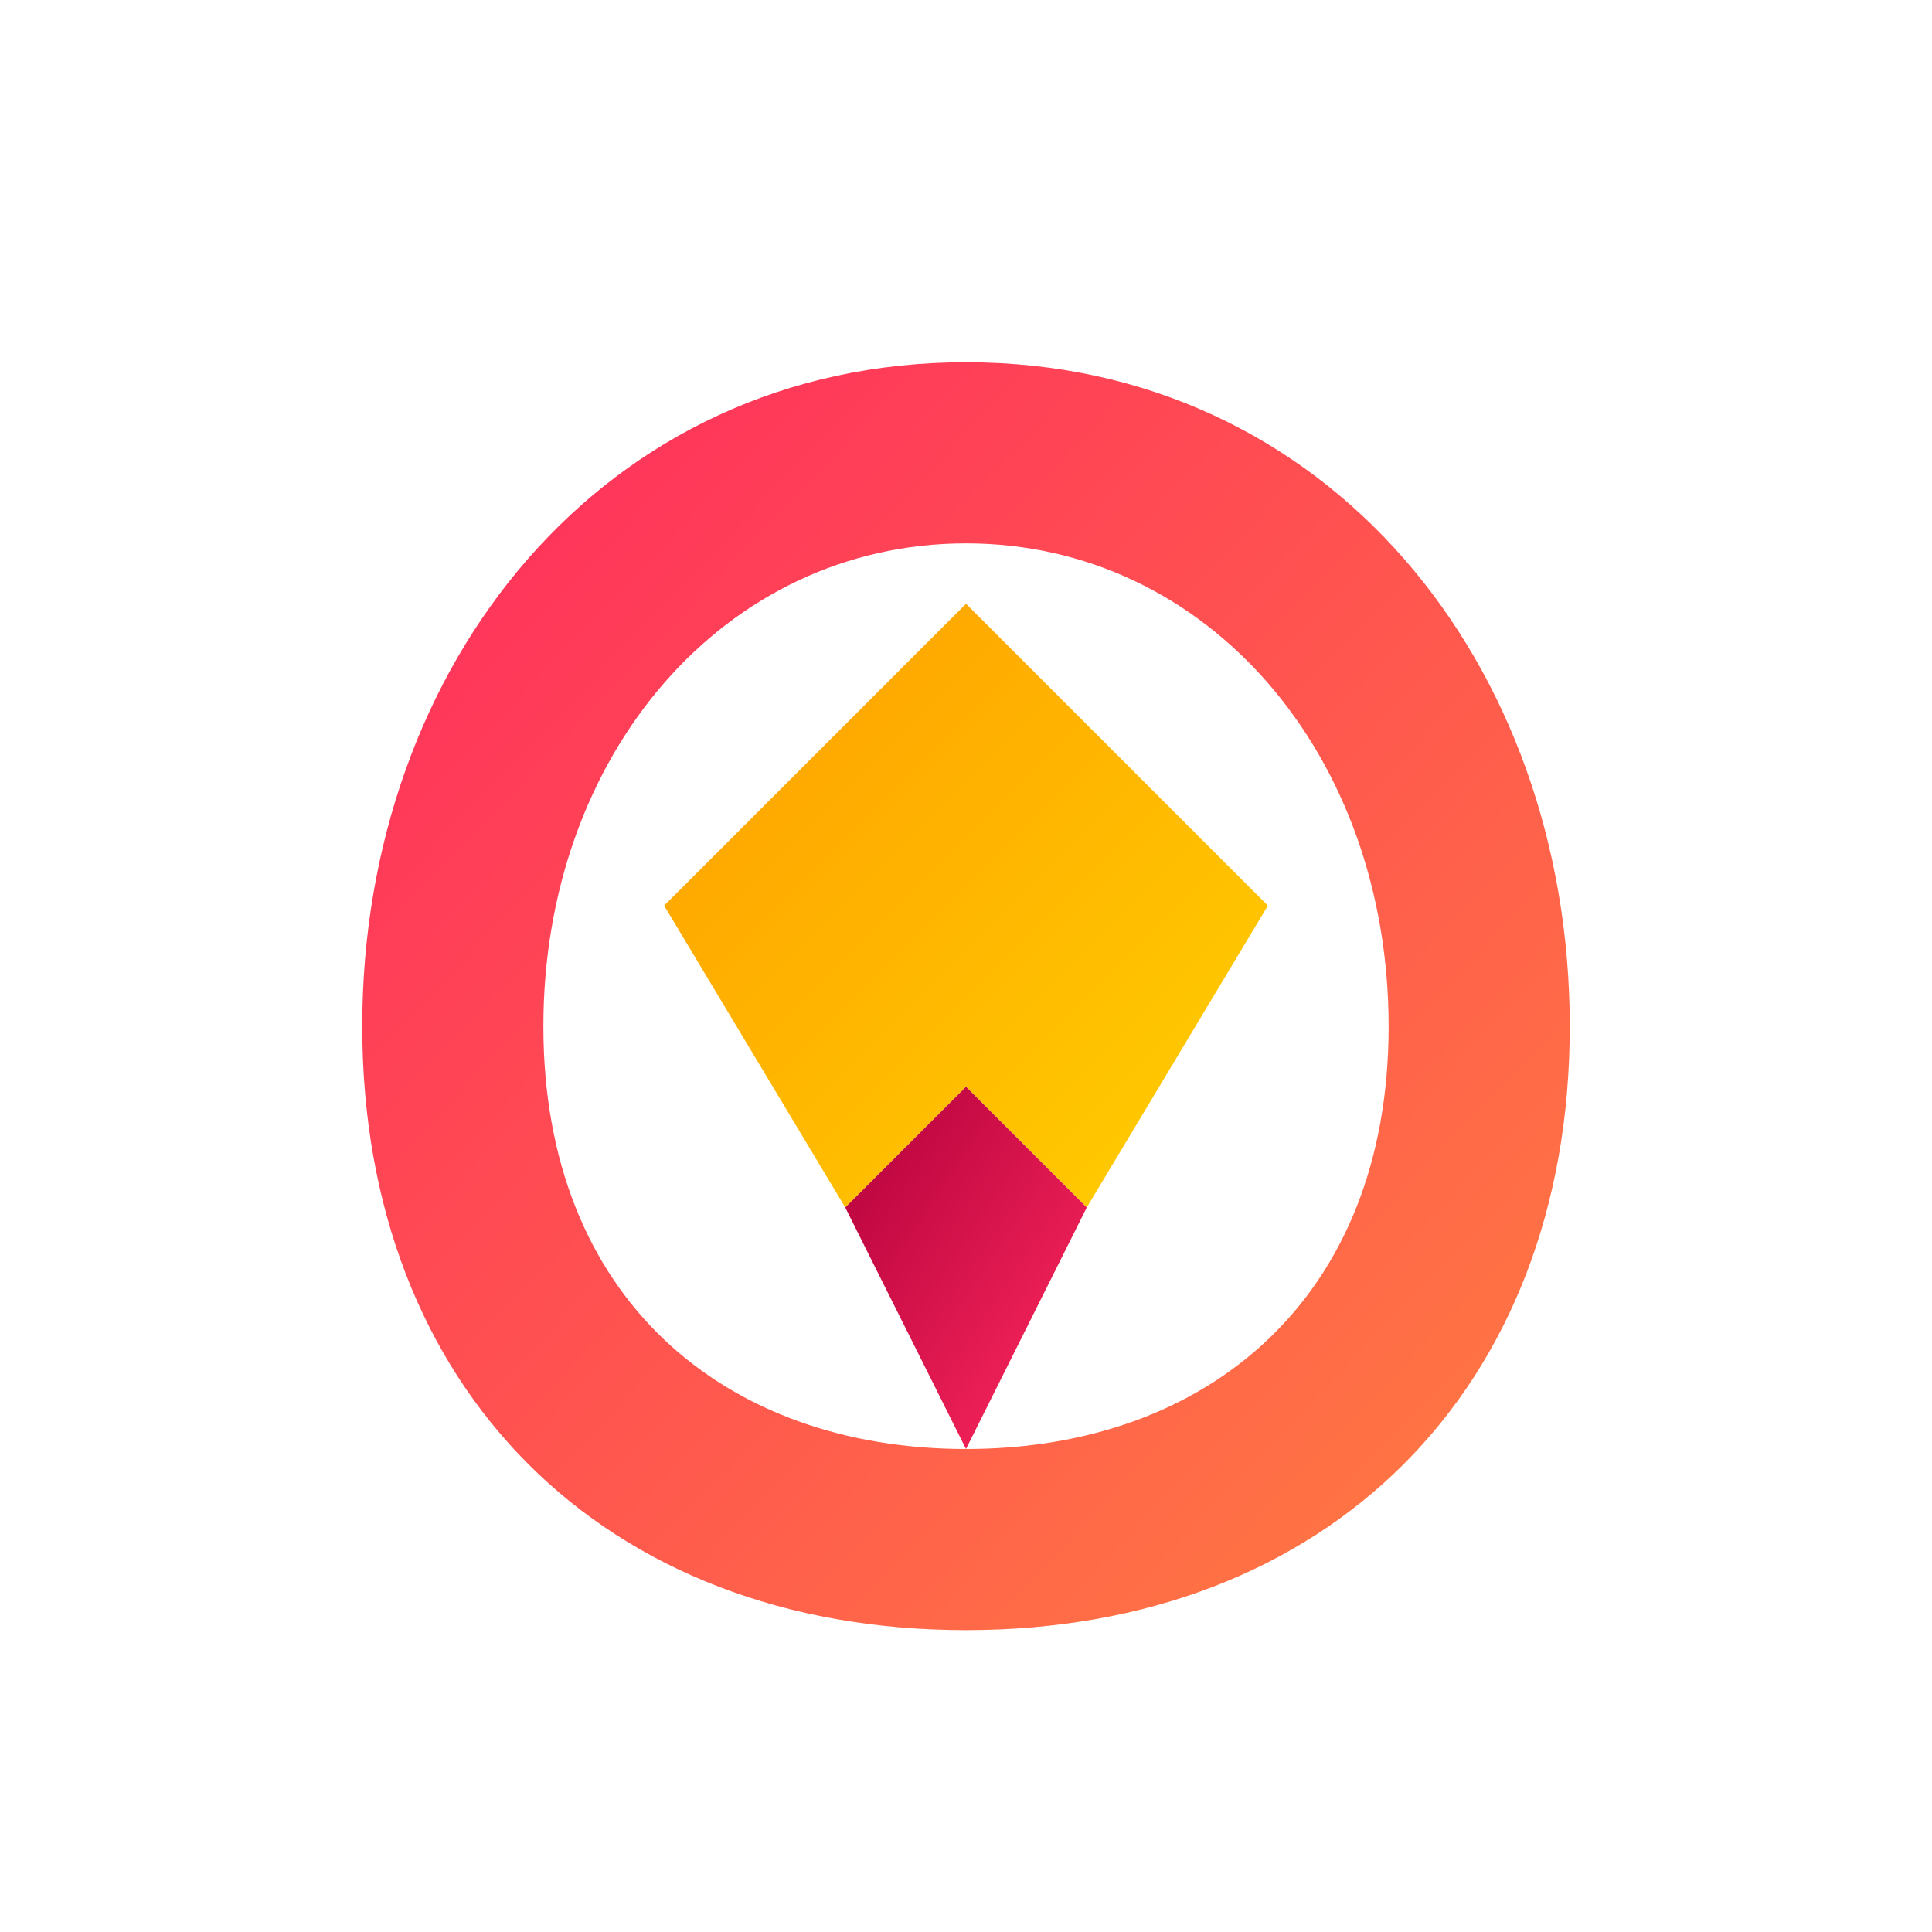
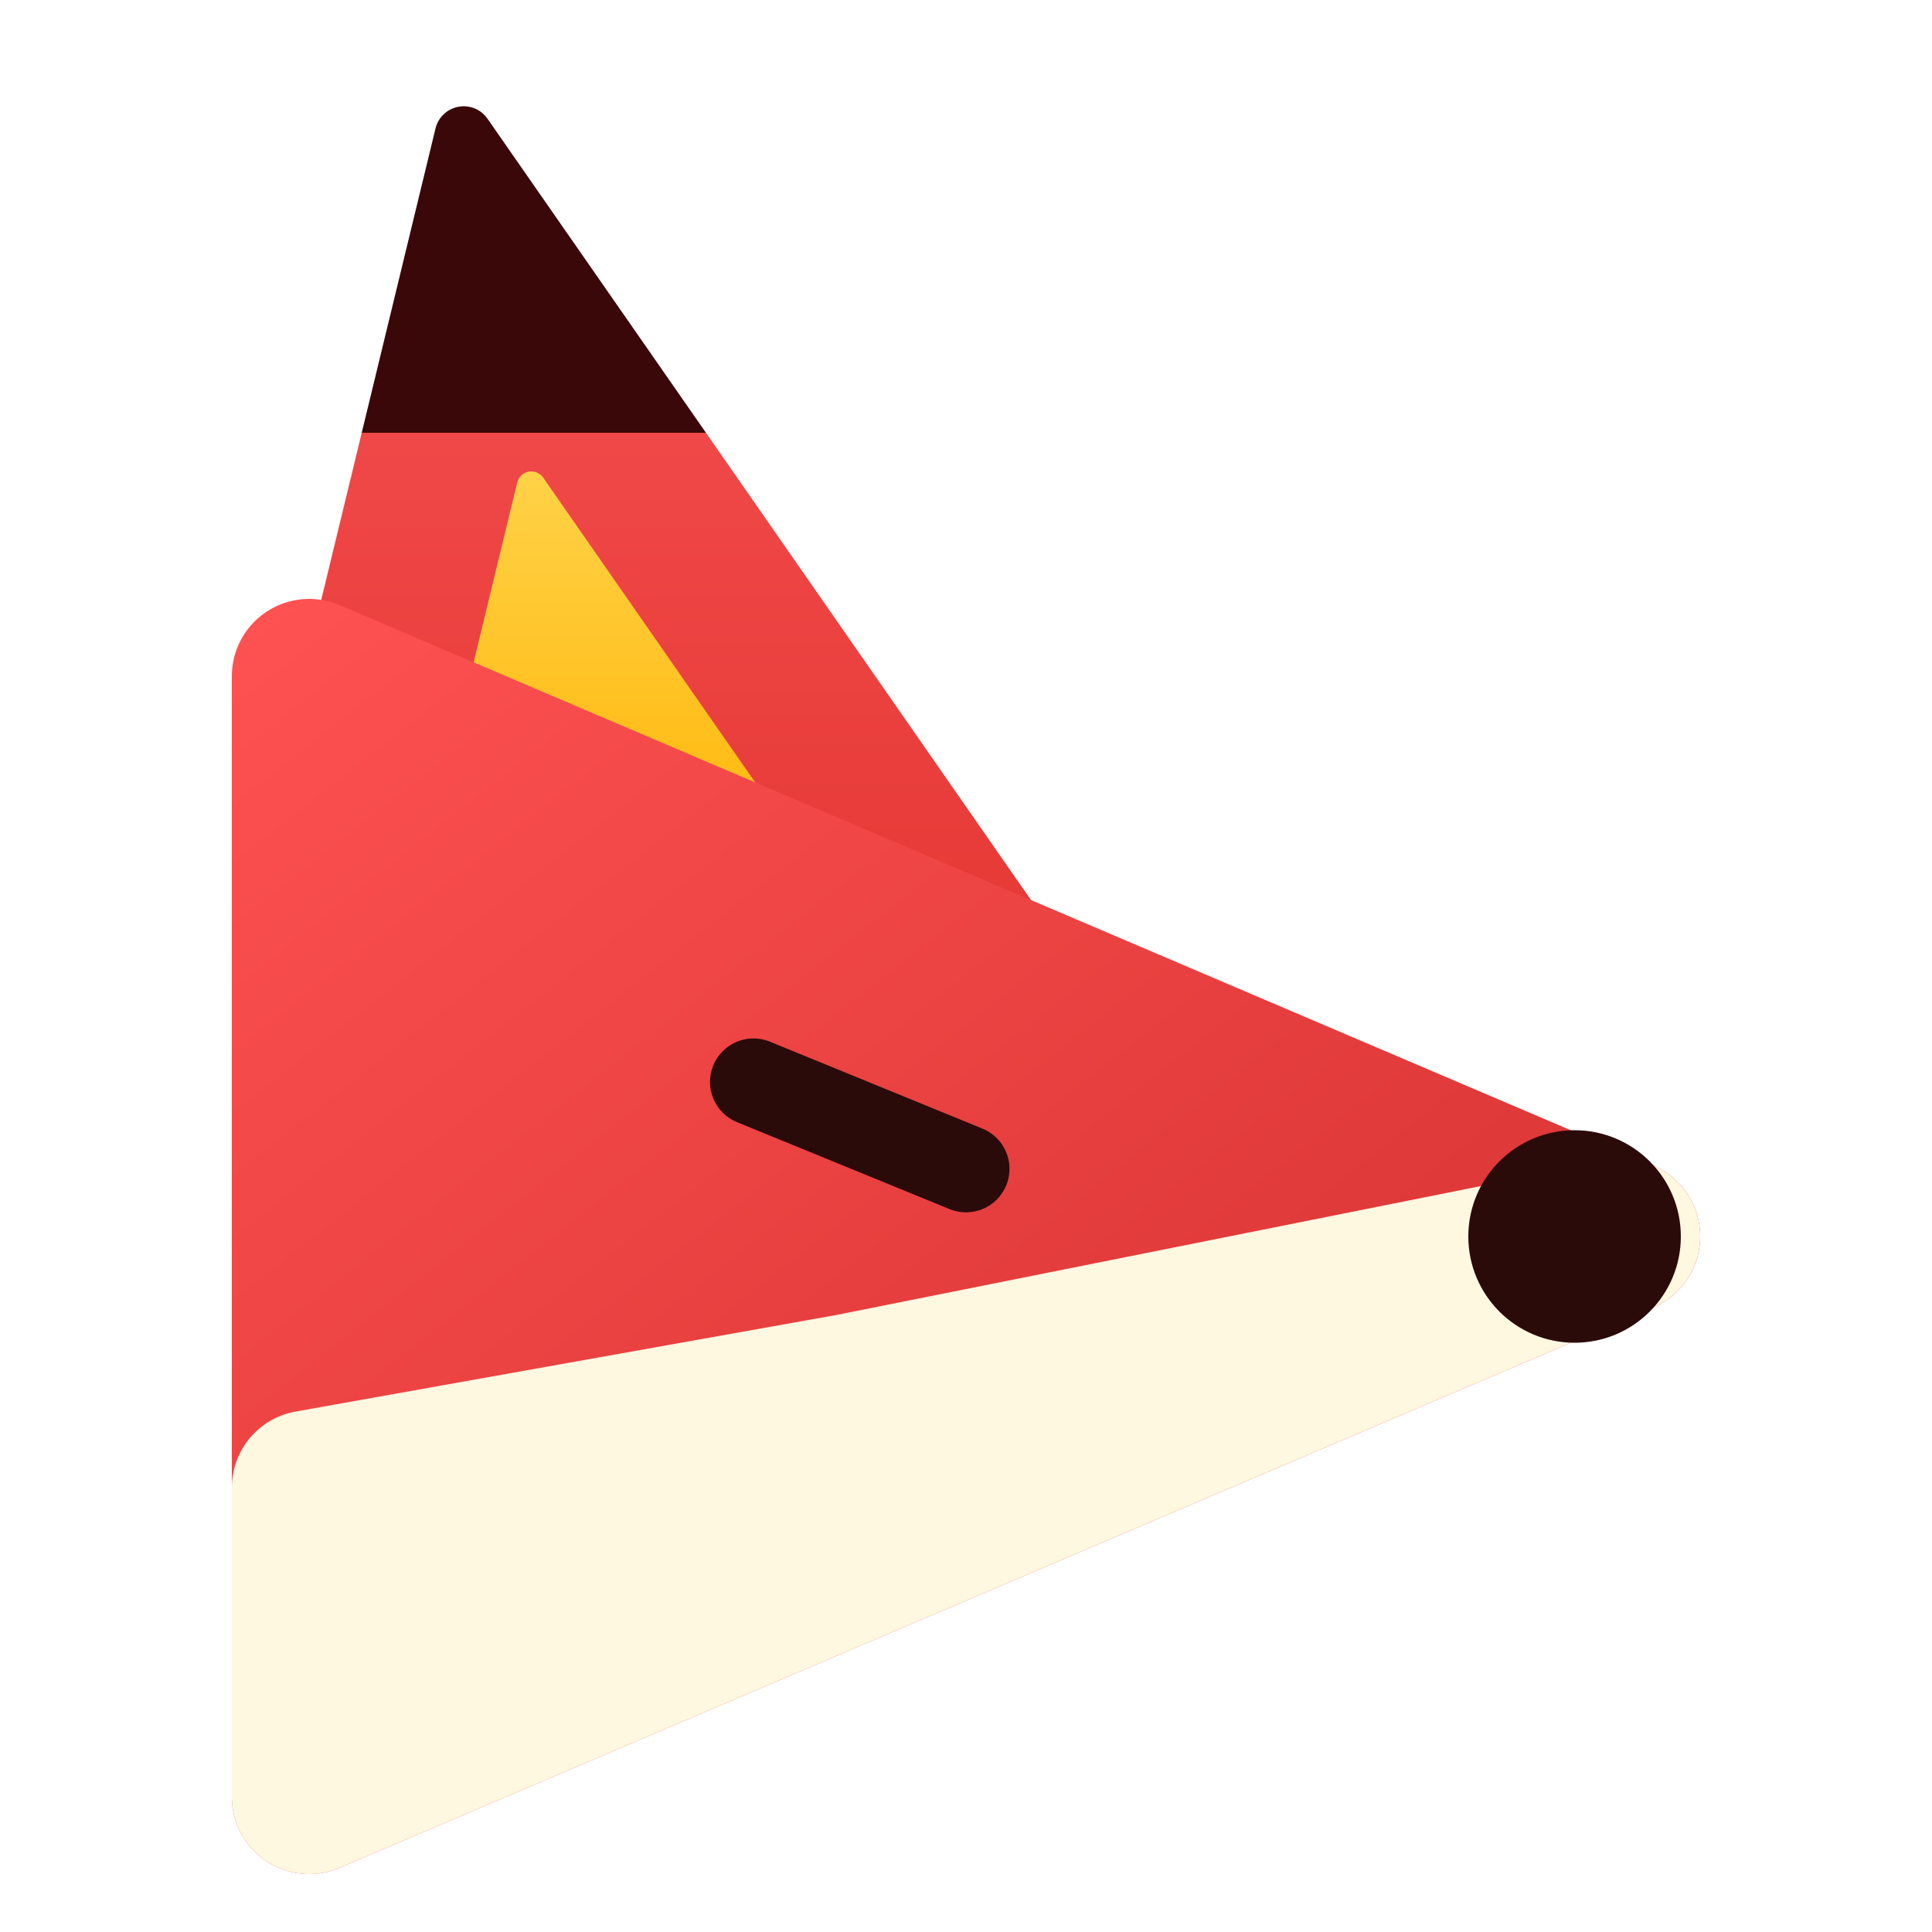
- <svg xmlns="http://www.w3.org/2000/svg" viewBox="0 0 320 320" width="512" height="512">
+ <svg xmlns="http://www.w3.org/2000/svg" viewBox="8 -14 200 200">
  <defs>
-     <linearGradient id="pG1" x1="0%" y1="0%" x2="100%" y2="100%">
-       <stop offset="0%" stop-color="#ff2a5f" />
-       <stop offset="100%" stop-color="#ff7e40" />
+     <linearGradient id="b-face" gradientUnits="userSpaceOnUse" x1="40" y1="40" x2="150" y2="180">
+       <stop offset="0" stop-color="#FF5252" />
+       <stop offset="1" stop-color="#D32F2F" />
    </linearGradient>
-     <linearGradient id="pG2" x1="0%" y1="0%" x2="100%" y2="100%">
-       <stop offset="0%" stop-color="#b3003b" />
-       <stop offset="100%" stop-color="#ff2a5f" />
+     <linearGradient id="b-ear" gradientUnits="userSpaceOnUse" x1="0" y1="8" x2="0" y2="84">
+       <stop offset="0" stop-color="#3A0808" />
+       <stop offset="0.3" stop-color="#3A0808" />
+       <stop offset="0.3" stop-color="#F04848" />
+       <stop offset="1" stop-color="#E53935" />
    </linearGradient>
-     <linearGradient id="pG3" x1="0%" y1="0%" x2="100%" y2="100%">
-       <stop offset="0%" stop-color="#ff9d00" />
-       <stop offset="100%" stop-color="#ffd000" />
+     <linearGradient id="b-gold" gradientUnits="userSpaceOnUse" x1="0" y1="30" x2="0" y2="80">
+       <stop offset="0" stop-color="#FFD54F" />
+       <stop offset="1" stop-color="#FFB300" />
    </linearGradient>
  </defs>
-   <g transform="translate(0, 20)">
-     <g class="layer-fill" style="display: block;">
-       <path d="M160,40 C100,40 60,90 60,150 C60,210 100,250 160,250 C220,250 260,210 260,150 C260,90 220,40 160,40 Z M160,70 C200,70 230,105 230,150 C230,195 200,220 160,220 C120,220 90,195 90,150 C90,105 120,70 160,70 Z" fill="url(#pG1)" fill-rule="evenodd" />
-       <polygon points="160,80 110,130 140,180 160,160 180,180 210,130" fill="url(#pG3)" />
-       <polygon points="160,160 140,180 160,220 180,180" fill="url(#pG2)" />
-     </g>
-     <g class="layer-wire" style="display: none;">
-       <circle cx="160" cy="145" r="105" class="vec-wire" />
-       <circle cx="160" cy="145" r="75" class="vec-wire" />
-       <path d="M160,80 L110,130 L140,180 L160,220 L180,180 L210,130 Z M140,180 L180,180 M160,80 L160,160" class="vec-wire" />
-     </g>
-     <g class="layer-nodes" style="display: none;">
-       <circle cx="160" cy="40" r="3.5" class="vec-node" />
-       <circle cx="260" cy="145" r="3.5" class="vec-node" />
-       <circle cx="160" cy="250" r="3.5" class="vec-node" />
-       <circle cx="60" cy="145" r="3.5" class="vec-node" />
-       <circle cx="160" cy="80" r="3.5" class="vec-node" />
-       <circle cx="110" cy="130" r="3.5" class="vec-node" />
-       <circle cx="140" cy="180" r="3.5" class="vec-node" />
-       <circle cx="160" cy="160" r="3.5" class="vec-node" />
-       <circle cx="180" cy="180" r="3.5" class="vec-node" />
-       <circle cx="210" cy="130" r="3.5" class="vec-node" />
-       <circle cx="160" cy="220" r="3.5" class="vec-node" />
-     </g>
-   </g>
+   <path d="M 40.0 66.0 L 56.0 0.0 L 120.0 92.0 Z" fill="url(#b-ear)" stroke="url(#b-ear)" stroke-width="6" stroke-linejoin="round" />
+   <path d="M 55.0 69.3 L 63.0 36.3 L 95.0 82.3 Z" fill="url(#b-gold)" stroke="url(#b-gold)" stroke-width="3" stroke-linejoin="round" />
+   <path d="M 40.0 56.0 L 40.0 172.0 L 176.0 114.0 Z" fill="url(#b-face)" stroke="url(#b-face)" stroke-width="16" stroke-linejoin="round" />
+   <path d="M 40.0 140.0 L 96.0 130.0 L 176.0 114.0 L 40.0 172.0 Z" fill="#FFF8E1" stroke="#FFF8E1" stroke-width="16" stroke-linejoin="round" />
+   <path d="M 86 98 L 108 107" stroke="#2B0A0A" stroke-width="9" stroke-linecap="round" fill="none" />
+   <circle cx="171" cy="114" r="11" fill="#2B0A0A" />
</svg>
